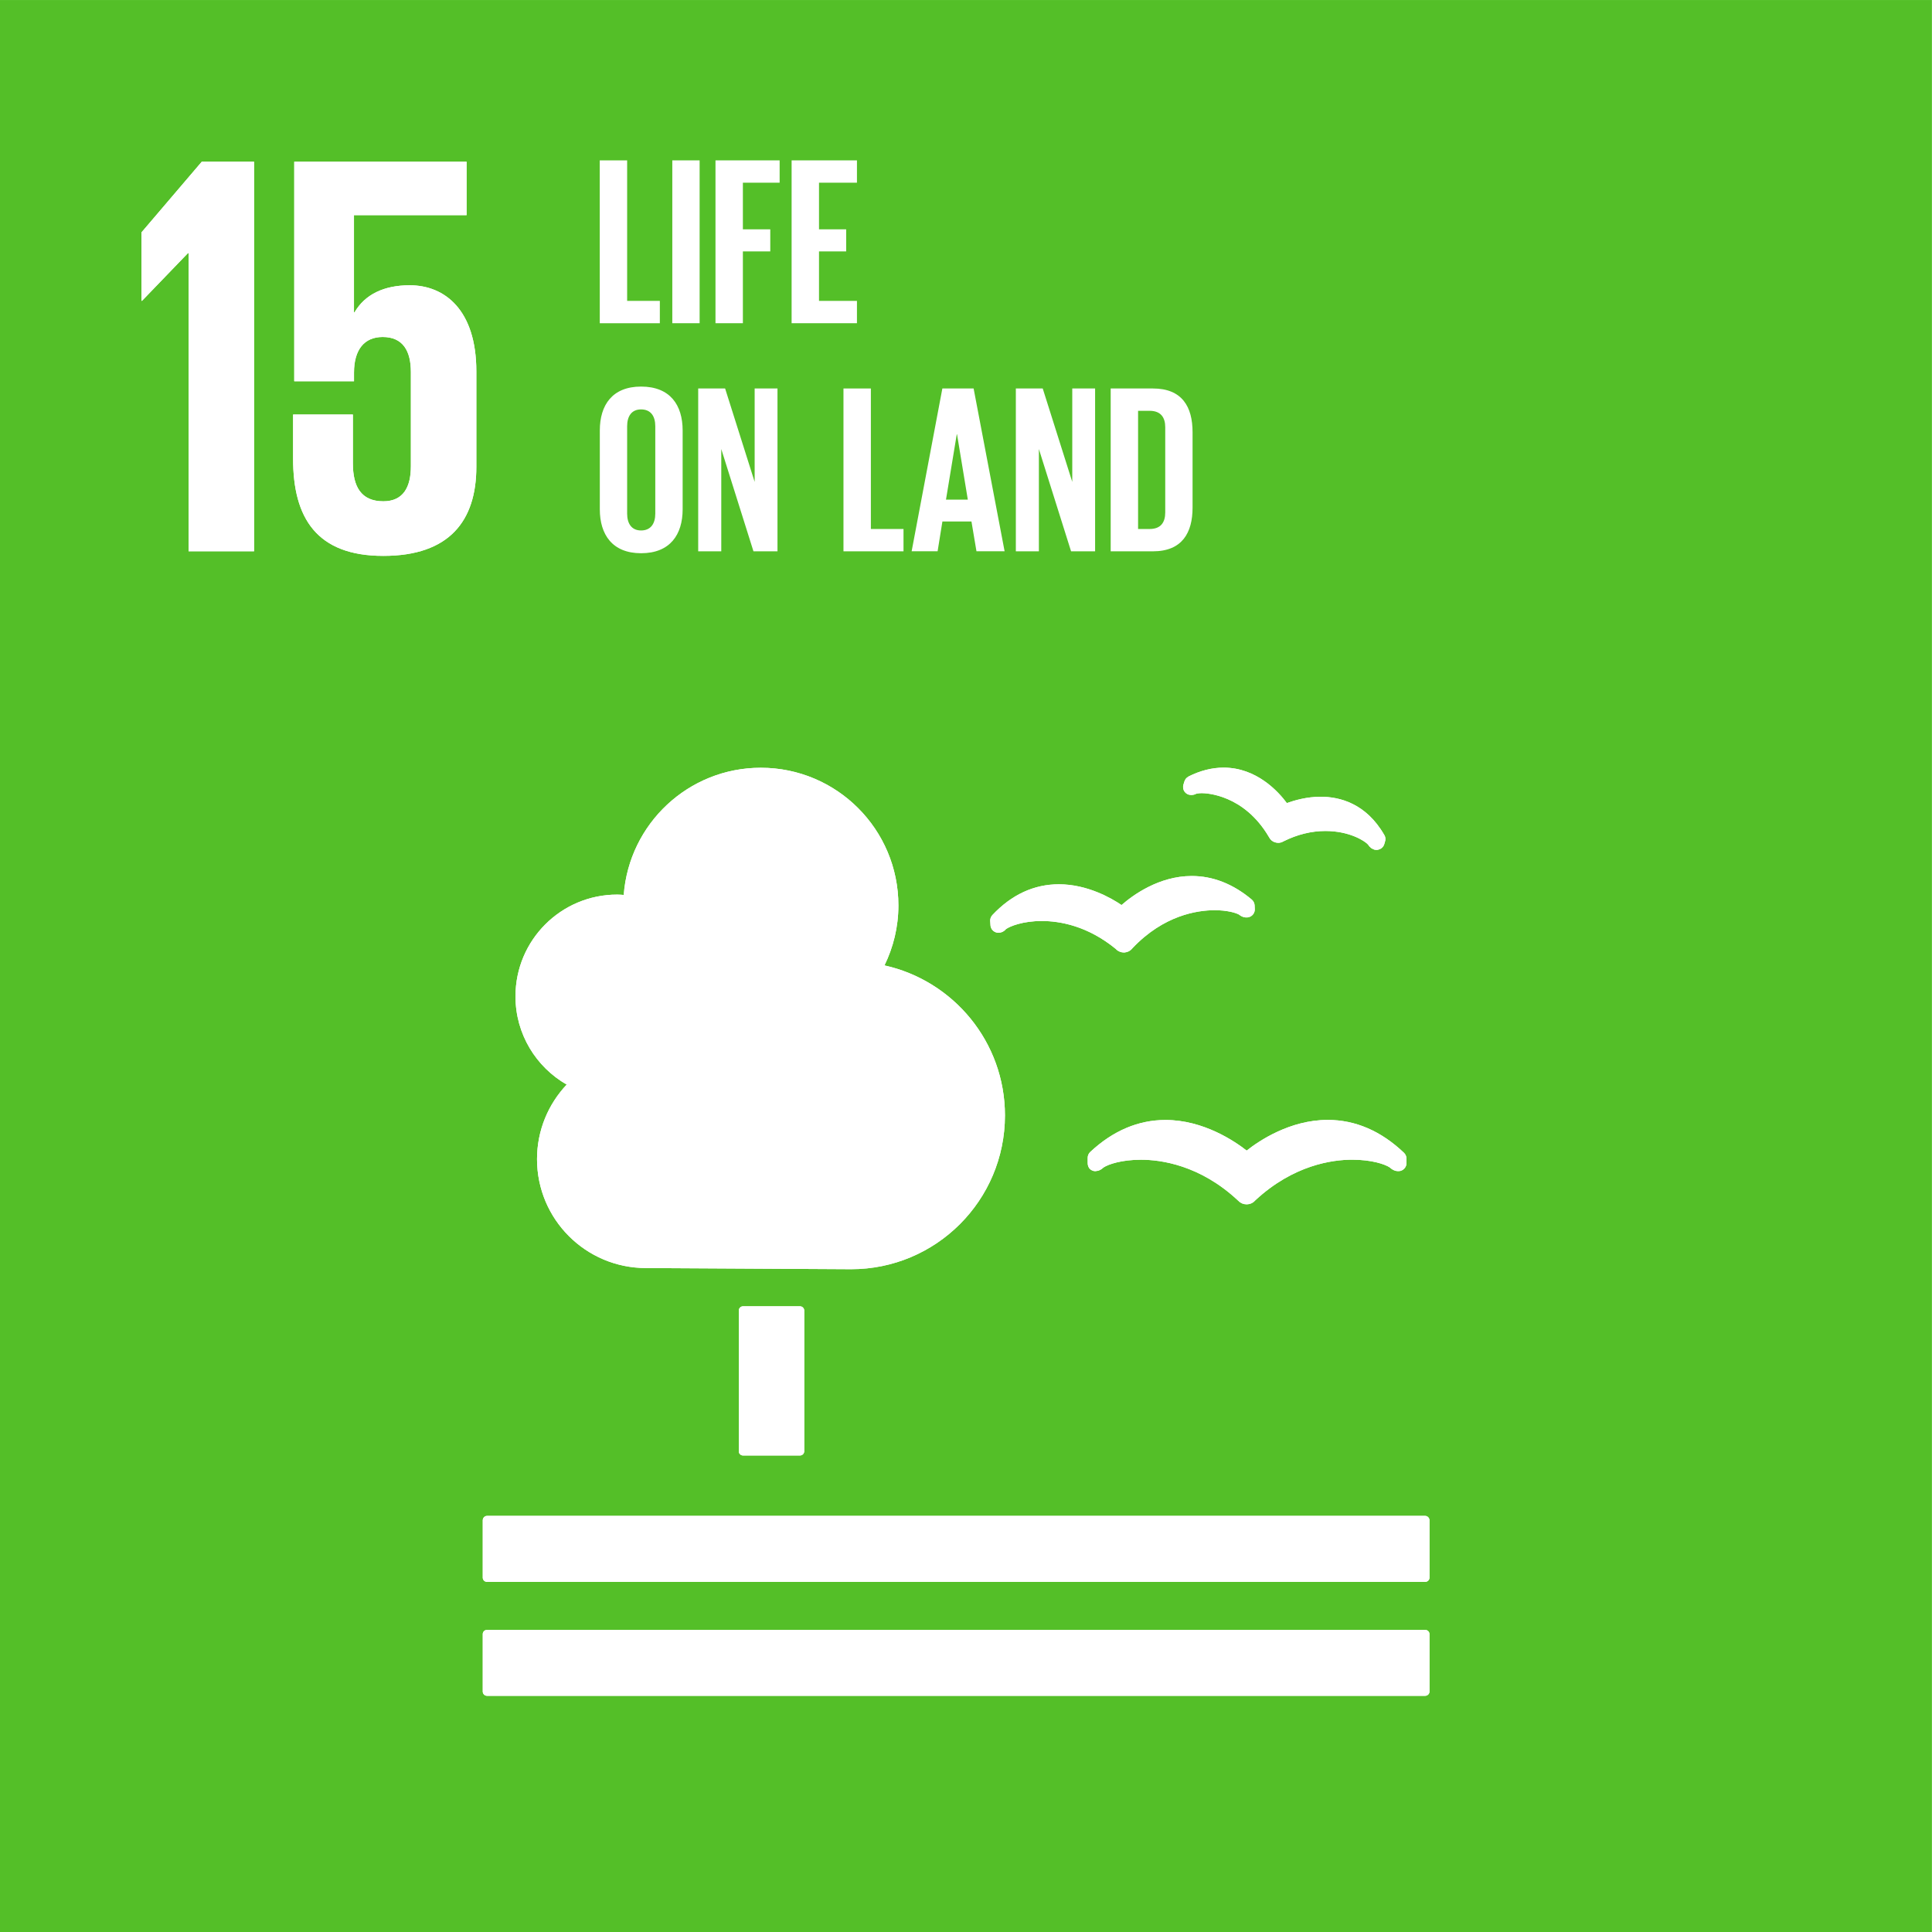
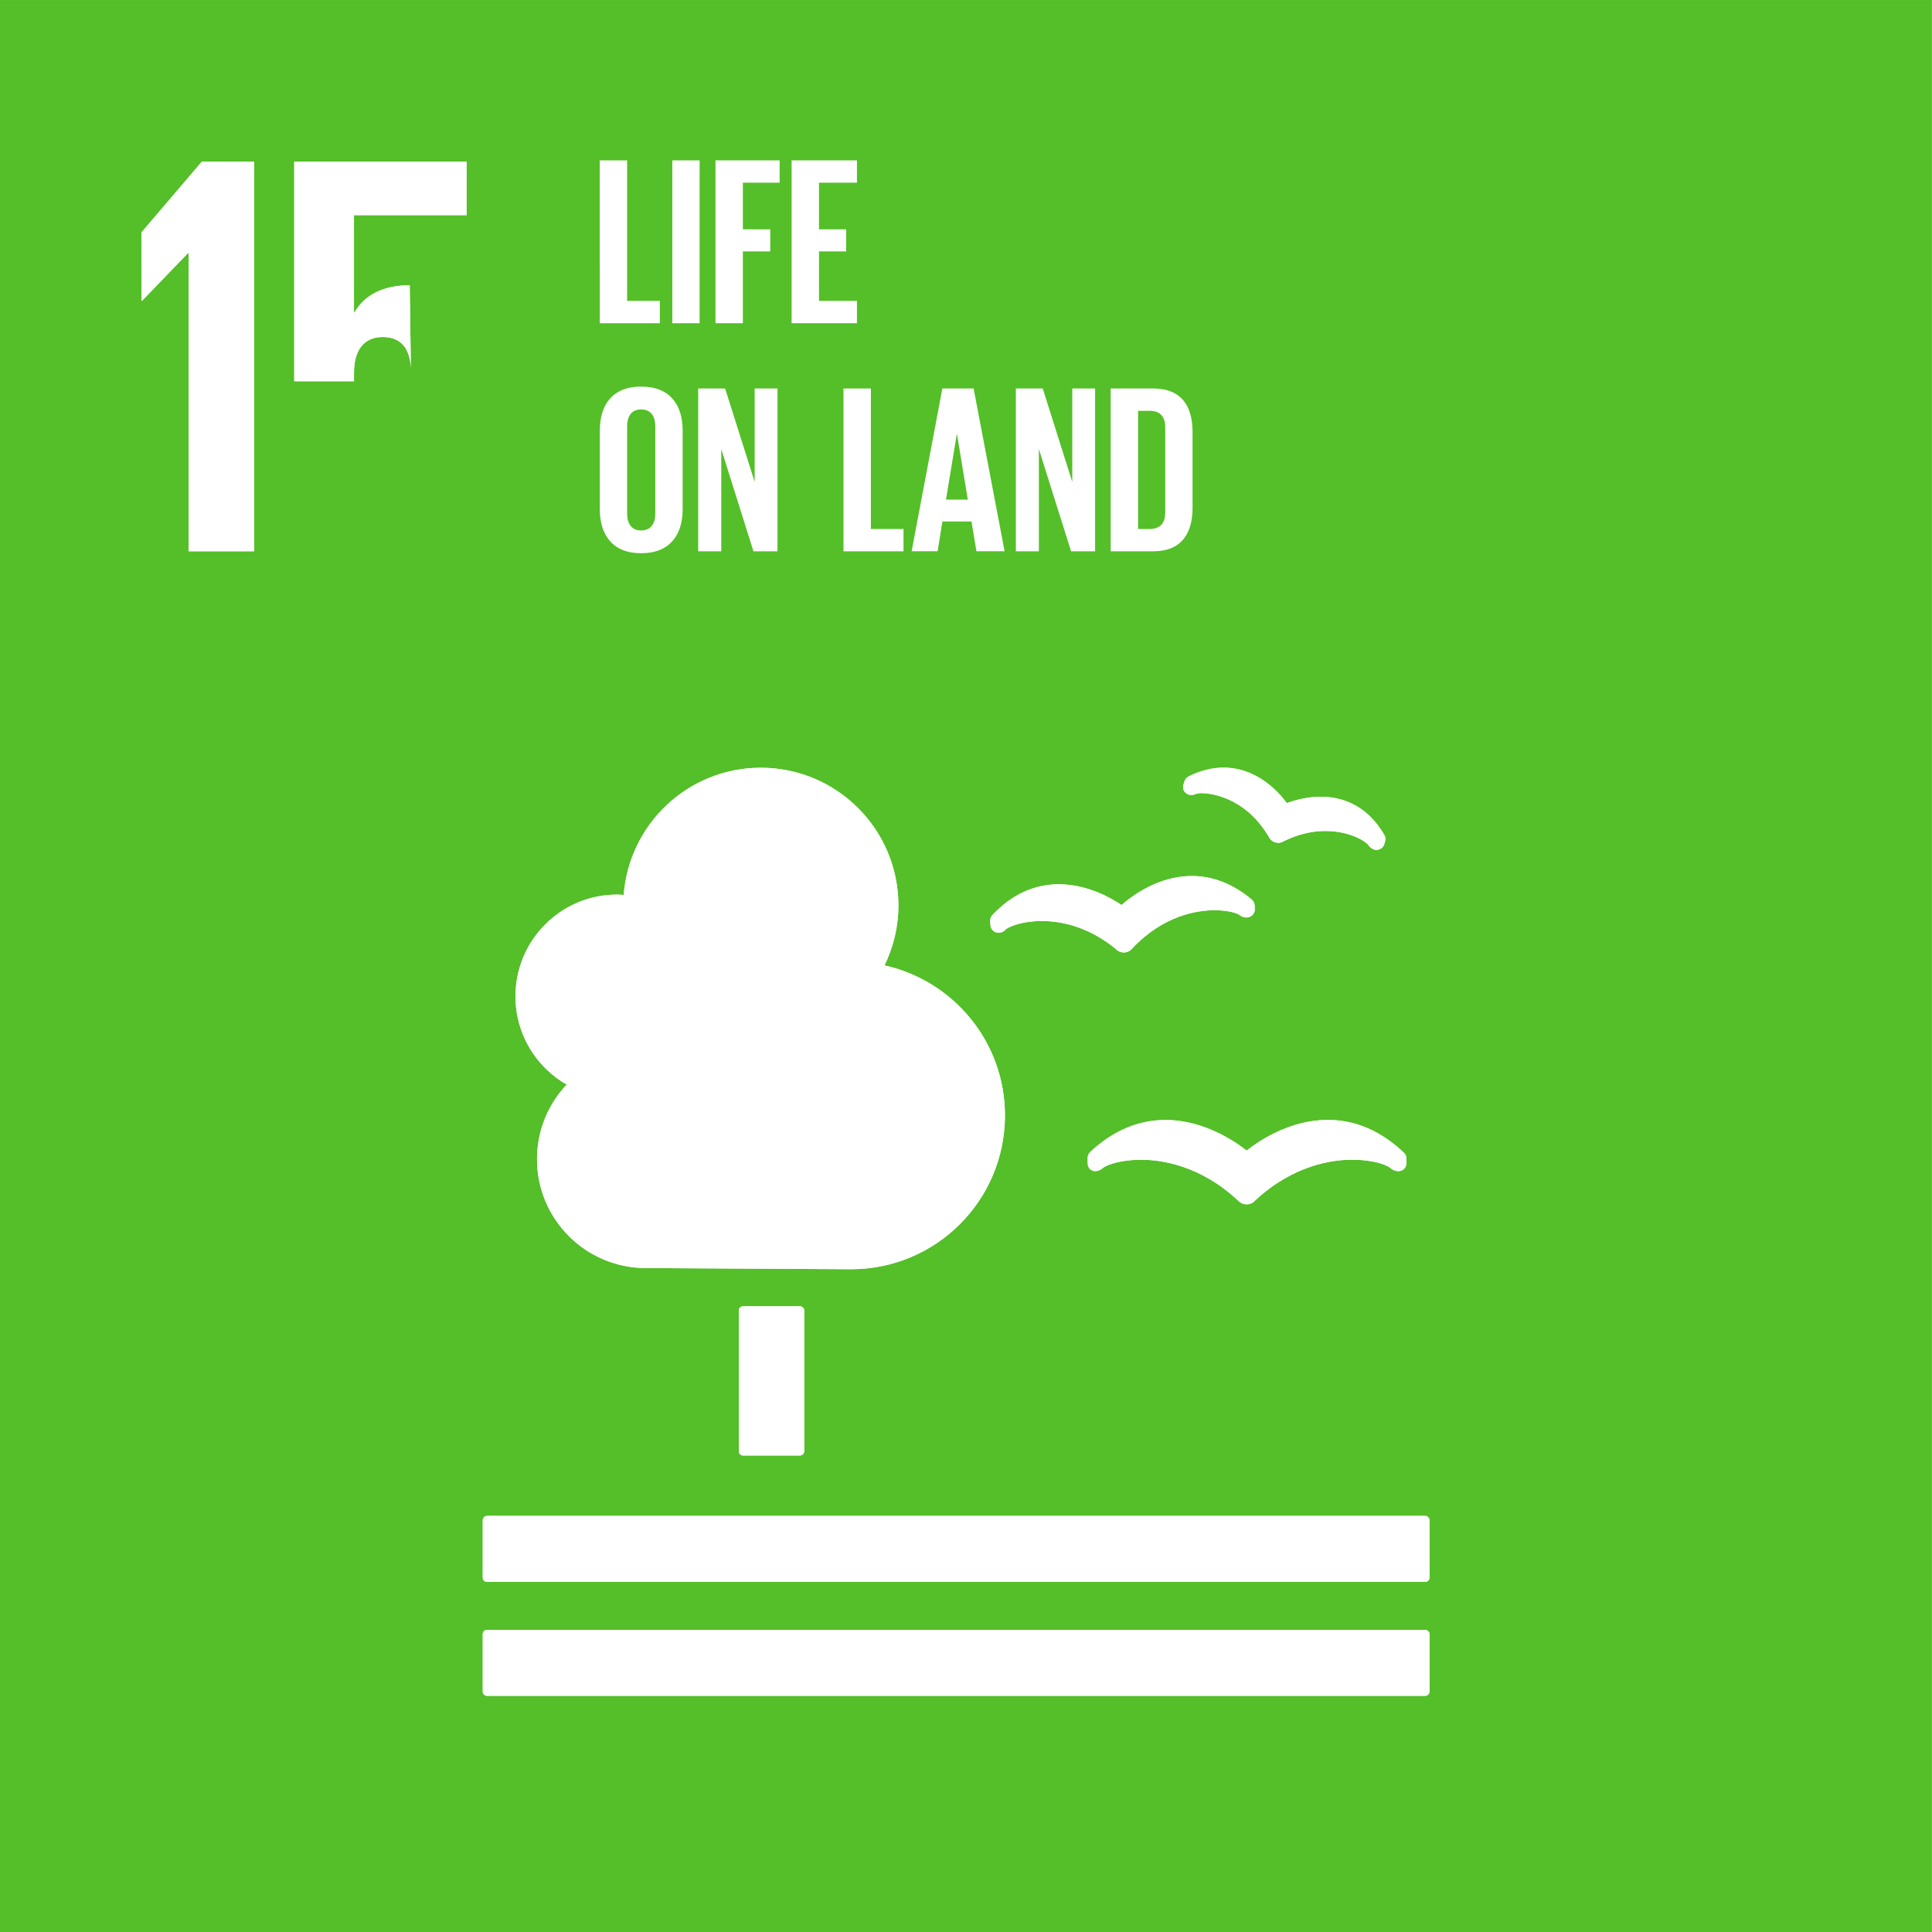
<svg xmlns="http://www.w3.org/2000/svg" width="56.77mm" height="56.772mm" viewBox="0 0 56.77 56.772" version="1.1" id="svg28797">
  <defs id="defs28791" />
  <g id="layer1" transform="translate(143.2896,10.33264)">
    <path style="fill:#54bf28;fill-opacity:1;fill-rule:nonzero;stroke:none;stroke-width:0.353" d="m -86.52,46.44 h -56.77 v -56.772 h 56.77 z m 0,0" id="path14093" />
    <path style="fill:#ffffff;fill-opacity:1;fill-rule:nonzero;stroke:none;stroke-width:0.353" d="m -139.133,-3.503 v 2.009 h 0.017 l 1.35,-1.401 h 0.018 v 8.762 h 1.924 V -5.58 h -1.537 z m 0,0" id="path14143" />
-     <path style="fill:#ffffff;fill-opacity:1;fill-rule:nonzero;stroke:none;stroke-width:0.353" d="m -131.25,-1.95 c -0.759,0 -1.316,0.27 -1.621,0.794 h -0.017 v -2.854 h 3.309 v -1.57 h -5.064 v 6.451 h 1.756 v -0.255 c 0,-0.674 0.303,-1.046 0.843,-1.046 0.591,0 0.828,0.405 0.828,1.029 V 3.369 c 0,0.606 -0.219,1.029 -0.81,1.029 -0.659,0 -0.894,-0.44 -0.894,-1.115 v -1.435 h -1.757 v 1.301 c 0,1.738 0.693,2.853 2.651,2.853 1.942,0 2.734,-1.031 2.734,-2.617 V 0.583 c 0,-1.807 -0.927,-2.533 -1.958,-2.533" id="path14145" />
+     <path style="fill:#ffffff;fill-opacity:1;fill-rule:nonzero;stroke:none;stroke-width:0.353" d="m -131.25,-1.95 c -0.759,0 -1.316,0.27 -1.621,0.794 h -0.017 v -2.854 h 3.309 v -1.57 h -5.064 v 6.451 h 1.756 v -0.255 c 0,-0.674 0.303,-1.046 0.843,-1.046 0.591,0 0.828,0.405 0.828,1.0.294 V 3.369 c 0,0.606 -0.219,1.0.294 -0.81,1.0.294 -0.659,0 -0.894,-0.44 -0.894,-1.115 v -1.435 h -1.757 v 1.301 c 0,1.738 0.693,2.853 2.651,2.853 1.942,0 2.734,-1.031 2.734,-2.617 V 0.583 c 0,-1.807 -0.927,-2.533 -1.958,-2.533" id="path14145" />
    <path style="fill:#ffffff;fill-opacity:1;fill-rule:nonzero;stroke:none;stroke-width:0.353" d="m -119.782,28.053 c 0.069,0 0.125,0.057 0.125,0.125 v 4.134 c 0,0.07 -0.057,0.125 -0.125,0.125 h -1.673 c -0.069,0 -0.125,-0.055 -0.125,-0.125 v -4.134 c 0,-0.069 0.057,-0.125 0.125,-0.125 z m 0,0" id="path14243" />
    <path style="fill:#ffffff;fill-opacity:1;fill-rule:nonzero;stroke:none;stroke-width:0.353" d="m -101.411,34.212 h -27.568 c -0.069,0 -0.125,0.059 -0.125,0.13 v 1.685 c 0,0.069 0.057,0.124 0.125,0.124 h 27.568 c 0.069,0 0.127,-0.055 0.127,-0.124 v -1.685 c 0,-0.07 -0.058,-0.13 -0.127,-0.13" id="path14245" />
    <path style="fill:#ffffff;fill-opacity:1;fill-rule:nonzero;stroke:none;stroke-width:0.353" d="m -101.411,37.562 h -27.568 c -0.069,0 -0.125,0.055 -0.125,0.124 v 1.689 c 0,0.068 0.057,0.124 0.125,0.124 h 27.568 c 0.069,0 0.127,-0.057 0.127,-0.124 v -1.689 c 0,-0.069 -0.058,-0.124 -0.127,-0.124" id="path14247" />
    <path style="fill:#ffffff;fill-opacity:1;fill-rule:nonzero;stroke:none;stroke-width:0.353" d="m -106.656,23.478 c -0.344,-0.27 -1.264,-0.9 -2.385,-0.9 -0.801,0 -1.546,0.317 -2.213,0.941 -0.048,0.045 -0.074,0.107 -0.074,0.174 v 0.15 c 0,0.073 0.025,0.142 0.079,0.187 0.061,0.045 0.123,0.063 0.194,0.045 0.017,-0.001 0.036,-0.007 0.052,-0.012 0.051,-0.018 0.098,-0.05 0.138,-0.088 0.145,-0.097 0.539,-0.229 1.104,-0.229 0.584,0 1.731,0.156 2.84,1.189 l 0.026,0.023 c 0.062,0.065 0.147,0.099 0.24,0.099 0.087,0 0.176,-0.036 0.233,-0.098 l 0.022,-0.022 c 1.116,-1.036 2.261,-1.192 2.844,-1.192 0.569,0 0.963,0.132 1.108,0.229 0.039,0.039 0.088,0.07 0.152,0.094 0.025,0.007 0.095,0.022 0.161,0.006 0.102,-0.029 0.175,-0.121 0.175,-0.227 v -0.134 c 0,-0.063 -0.028,-0.127 -0.074,-0.171 -0.674,-0.641 -1.426,-0.966 -2.241,-0.966 -1.111,0 -2.026,0.62 -2.38,0.901" id="path14249" />
    <path style="fill:#ffffff;fill-opacity:1;fill-rule:nonzero;stroke:none;stroke-width:0.353" d="m -108.367,12.489 c -0.058,0.028 -0.101,0.081 -0.12,0.146 l -0.028,0.091 c -0.021,0.073 -0.008,0.149 0.036,0.208 0.043,0.055 0.103,0.09 0.171,0.092 0.012,0.001 0.025,0.005 0.035,0.001 0.047,-0.001 0.091,-0.011 0.134,-0.035 0.023,-0.004 0.074,-0.018 0.167,-0.018 0.123,0 1.235,0.037 1.969,1.287 l 0.01,0.017 c 0.04,0.073 0.102,0.123 0.176,0.142 0.021,0.007 0.062,0.014 0.088,0.014 0.05,0 0.102,-0.014 0.138,-0.035 l 0.019,-0.01 c 0.401,-0.2 0.817,-0.303 1.229,-0.303 0.696,0 1.151,0.284 1.257,0.402 0.022,0.04 0.055,0.074 0.092,0.102 0.023,0.014 0.065,0.035 0.09,0.044 0.012,0.003 0.028,0.004 0.041,0.006 0.007,10e-4 0.017,10e-4 0.025,10e-4 0.037,0 0.073,-0.01 0.109,-0.028 0.057,-0.029 0.099,-0.08 0.117,-0.142 l 0.023,-0.08 c 0.007,-0.022 0.01,-0.044 0.01,-0.068 0,-0.043 -0.011,-0.085 -0.033,-0.119 -0.535,-0.93 -1.312,-1.124 -1.869,-1.124 -0.416,0 -0.779,0.109 -0.994,0.186 -0.252,-0.339 -0.89,-1.042 -1.859,-1.042 -0.34,0 -0.688,0.088 -1.034,0.262" id="path14251" />
    <path style="fill:#ffffff;fill-opacity:1;fill-rule:nonzero;stroke:none;stroke-width:0.353" d="m -114.192,16.731 0.008,0.124 c 0.004,0.077 0.044,0.145 0.11,0.186 0.054,0.035 0.124,0.045 0.185,0.028 0.014,-0.003 0.029,-0.008 0.041,-0.012 0.047,-0.019 0.088,-0.05 0.119,-0.088 0.117,-0.084 0.495,-0.238 1.051,-0.238 0.536,0 1.35,0.143 2.18,0.824 l 0.019,0.021 c 0.059,0.051 0.135,0.08 0.212,0.08 h 0.021 c 0.087,-0.007 0.167,-0.047 0.216,-0.105 l 0.018,-0.021 c 0.919,-0.972 1.91,-1.116 2.417,-1.116 0.362,0 0.619,0.074 0.719,0.131 0.037,0.033 0.084,0.058 0.143,0.074 0.017,0.004 0.057,0.011 0.101,0.007 0.018,-0.003 0.04,-0.008 0.058,-0.014 0.099,-0.035 0.163,-0.131 0.156,-0.237 l -0.005,-0.109 c -0.004,-0.063 -0.035,-0.121 -0.083,-0.164 -0.548,-0.46 -1.141,-0.693 -1.764,-0.693 -0.97,0 -1.743,0.573 -2.063,0.853 -0.294,-0.2 -1.005,-0.61 -1.84,-0.61 -0.733,0 -1.392,0.305 -1.955,0.904 -0.044,0.047 -0.068,0.112 -0.065,0.176" id="path14253" />
    <path style="fill:#ffffff;fill-opacity:1;fill-rule:nonzero;stroke:none;stroke-width:0.353" d="m -128.142,18.944 c 0,-1.651 1.338,-2.989 2.989,-2.989 0.063,0 0.127,0.006 0.192,0.01 0.157,-2.089 1.898,-3.737 4.028,-3.737 2.232,0 4.043,1.811 4.043,4.045 0,0.633 -0.149,1.229 -0.409,1.763 2.024,0.448 3.54,2.25 3.54,4.408 0,2.496 -2.024,4.519 -4.52,4.519 -0.182,0 -6.03,-0.034 -6.03,-0.034 -1.768,-0.001 -3.2,-1.433 -3.2,-3.2 0,-0.849 0.332,-1.618 0.872,-2.191 -0.898,-0.515 -1.505,-1.481 -1.505,-2.592" id="path14255" />
    <path style="fill:#ffffff;fill-opacity:1;fill-rule:nonzero;stroke:none;stroke-width:0.353" d="m -139.133,-3.503 v 2.009 h 0.017 l 1.35,-1.401 h 0.018 v 8.762 h 1.924 V -5.58 h -1.537 z m 0,0" id="path15857" />
-     <path style="fill:#ffffff;fill-opacity:1;fill-rule:nonzero;stroke:none;stroke-width:0.353" d="m -131.25,-1.95 c -0.759,0 -1.316,0.27 -1.621,0.794 h -0.017 v -2.854 h 3.309 v -1.57 h -5.064 v 6.451 h 1.756 v -0.255 c 0,-0.674 0.303,-1.046 0.843,-1.046 0.591,0 0.828,0.405 0.828,1.029 V 3.369 c 0,0.606 -0.219,1.029 -0.81,1.029 -0.659,0 -0.894,-0.44 -0.894,-1.115 v -1.435 h -1.757 v 1.301 c 0,1.738 0.693,2.853 2.651,2.853 1.942,0 2.734,-1.031 2.734,-2.617 V 0.583 c 0,-1.807 -0.927,-2.533 -1.958,-2.533" id="path15859" />
+     <path style="fill:#ffffff;fill-opacity:1;fill-rule:nonzero;stroke:none;stroke-width:0.353" d="m -131.25,-1.95 c -0.759,0 -1.316,0.27 -1.621,0.794 h -0.017 v -2.854 h 3.309 v -1.57 h -5.064 v 6.451 h 1.756 v -0.255 c 0,-0.674 0.303,-1.046 0.843,-1.046 0.591,0 0.828,0.405 0.828,1.0.294 V 3.369 c 0,0.606 -0.219,1.0.294 -0.81,1.0.294 -0.659,0 -0.894,-0.44 -0.894,-1.115 v -1.435 h -1.757 v 1.301 c 0,1.738 0.693,2.853 2.651,2.853 1.942,0 2.734,-1.031 2.734,-2.617 V 0.583 c 0,-1.807 -0.927,-2.533 -1.958,-2.533" id="path15859" />
    <path style="fill:#ffffff;fill-opacity:1;fill-rule:nonzero;stroke:none;stroke-width:0.353" d="m -119.782,28.053 c 0.069,0 0.125,0.057 0.125,0.125 v 4.134 c 0,0.07 -0.057,0.125 -0.125,0.125 h -1.673 c -0.069,0 -0.125,-0.055 -0.125,-0.125 v -4.134 c 0,-0.069 0.057,-0.125 0.125,-0.125 z m 0,0" id="path15957" />
    <path style="fill:#ffffff;fill-opacity:1;fill-rule:nonzero;stroke:none;stroke-width:0.353" d="m -101.411,34.212 h -27.568 c -0.069,0 -0.125,0.059 -0.125,0.13 v 1.685 c 0,0.069 0.057,0.124 0.125,0.124 h 27.568 c 0.069,0 0.127,-0.055 0.127,-0.124 v -1.685 c 0,-0.07 -0.058,-0.13 -0.127,-0.13" id="path15959" />
    <path style="fill:#ffffff;fill-opacity:1;fill-rule:nonzero;stroke:none;stroke-width:0.353" d="m -101.411,37.562 h -27.568 c -0.069,0 -0.125,0.055 -0.125,0.124 v 1.689 c 0,0.068 0.057,0.124 0.125,0.124 h 27.568 c 0.069,0 0.127,-0.057 0.127,-0.124 v -1.689 c 0,-0.069 -0.058,-0.124 -0.127,-0.124" id="path15961" />
    <path style="fill:#ffffff;fill-opacity:1;fill-rule:nonzero;stroke:none;stroke-width:0.353" d="m -106.656,23.478 c -0.344,-0.27 -1.264,-0.9 -2.385,-0.9 -0.801,0 -1.546,0.317 -2.213,0.941 -0.048,0.045 -0.074,0.107 -0.074,0.174 v 0.15 c 0,0.073 0.025,0.142 0.079,0.187 0.061,0.045 0.123,0.063 0.194,0.045 0.017,-0.001 0.036,-0.007 0.052,-0.012 0.051,-0.018 0.098,-0.05 0.138,-0.088 0.145,-0.097 0.539,-0.229 1.104,-0.229 0.584,0 1.731,0.156 2.84,1.189 l 0.026,0.023 c 0.062,0.065 0.147,0.099 0.24,0.099 0.087,0 0.176,-0.036 0.233,-0.098 l 0.022,-0.022 c 1.116,-1.036 2.261,-1.192 2.844,-1.192 0.569,0 0.963,0.132 1.108,0.229 0.039,0.039 0.088,0.07 0.152,0.094 0.025,0.007 0.095,0.022 0.161,0.006 0.102,-0.029 0.175,-0.121 0.175,-0.227 v -0.134 c 0,-0.063 -0.028,-0.127 -0.074,-0.171 -0.674,-0.641 -1.426,-0.966 -2.241,-0.966 -1.111,0 -2.026,0.62 -2.38,0.901" id="path15963" />
    <path style="fill:#ffffff;fill-opacity:1;fill-rule:nonzero;stroke:none;stroke-width:0.353" d="m -108.367,12.489 c -0.058,0.028 -0.101,0.081 -0.12,0.146 l -0.028,0.091 c -0.021,0.073 -0.008,0.149 0.036,0.208 0.043,0.055 0.103,0.09 0.171,0.092 0.012,0.001 0.025,0.005 0.035,0.001 0.047,-0.001 0.091,-0.011 0.134,-0.035 0.023,-0.004 0.074,-0.018 0.167,-0.018 0.123,0 1.235,0.037 1.969,1.287 l 0.01,0.017 c 0.04,0.073 0.102,0.123 0.176,0.142 0.021,0.007 0.062,0.014 0.088,0.014 0.05,0 0.102,-0.014 0.138,-0.035 l 0.019,-0.01 c 0.401,-0.2 0.817,-0.303 1.229,-0.303 0.696,0 1.151,0.284 1.257,0.402 0.022,0.04 0.055,0.074 0.092,0.102 0.023,0.014 0.065,0.035 0.09,0.044 0.012,0.003 0.028,0.004 0.041,0.006 0.007,10e-4 0.017,10e-4 0.025,10e-4 0.037,0 0.073,-0.01 0.109,-0.028 0.057,-0.029 0.099,-0.08 0.117,-0.142 l 0.023,-0.08 c 0.007,-0.022 0.01,-0.044 0.01,-0.068 0,-0.043 -0.011,-0.085 -0.033,-0.119 -0.535,-0.93 -1.312,-1.124 -1.869,-1.124 -0.416,0 -0.779,0.109 -0.994,0.186 -0.252,-0.339 -0.89,-1.042 -1.859,-1.042 -0.34,0 -0.688,0.088 -1.034,0.262" id="path15965" />
    <path style="fill:#ffffff;fill-opacity:1;fill-rule:nonzero;stroke:none;stroke-width:0.353" d="m -114.192,16.731 0.008,0.124 c 0.004,0.077 0.044,0.145 0.11,0.186 0.054,0.035 0.124,0.045 0.185,0.028 0.014,-0.003 0.029,-0.008 0.041,-0.012 0.047,-0.019 0.088,-0.05 0.119,-0.088 0.117,-0.084 0.495,-0.238 1.051,-0.238 0.536,0 1.35,0.143 2.18,0.824 l 0.019,0.021 c 0.059,0.051 0.135,0.08 0.212,0.08 h 0.021 c 0.087,-0.007 0.167,-0.047 0.216,-0.105 l 0.018,-0.021 c 0.919,-0.972 1.91,-1.116 2.417,-1.116 0.362,0 0.619,0.074 0.719,0.131 0.037,0.033 0.084,0.058 0.143,0.074 0.017,0.004 0.057,0.011 0.101,0.007 0.018,-0.003 0.04,-0.008 0.058,-0.014 0.099,-0.035 0.163,-0.131 0.156,-0.237 l -0.005,-0.109 c -0.004,-0.063 -0.035,-0.121 -0.083,-0.164 -0.548,-0.46 -1.141,-0.693 -1.764,-0.693 -0.97,0 -1.743,0.573 -2.063,0.853 -0.294,-0.2 -1.005,-0.61 -1.84,-0.61 -0.733,0 -1.392,0.305 -1.955,0.904 -0.044,0.047 -0.068,0.112 -0.065,0.176" id="path15967" />
    <path style="fill:#ffffff;fill-opacity:1;fill-rule:nonzero;stroke:none;stroke-width:0.353" d="m -128.142,18.944 c 0,-1.651 1.338,-2.989 2.989,-2.989 0.063,0 0.127,0.006 0.192,0.01 0.157,-2.089 1.898,-3.737 4.028,-3.737 2.232,0 4.043,1.811 4.043,4.045 0,0.633 -0.149,1.229 -0.409,1.763 2.024,0.448 3.54,2.25 3.54,4.408 0,2.496 -2.024,4.519 -4.52,4.519 -0.182,0 -6.03,-0.034 -6.03,-0.034 -1.768,-0.001 -3.2,-1.433 -3.2,-3.2 0,-0.849 0.332,-1.618 0.872,-2.191 -0.898,-0.515 -1.505,-1.481 -1.505,-2.592" id="path15969" />
    <path style="fill:#ffffff;fill-opacity:1;fill-rule:nonzero;stroke:none;stroke-width:0.353" d="m -125.666,-5.62 h 0.805 v 4.129 h 0.961 v 0.656 h -1.765 z m 0,0" id="path16559" />
    <path style="fill:#ffffff;fill-opacity:1;fill-rule:nonzero;stroke:none;stroke-width:0.353" d="m -123.534,-5.62 h 0.803 v 4.785 h -0.803 z m 0,0" id="path16561" />
    <path style="fill:#ffffff;fill-opacity:1;fill-rule:nonzero;stroke:none;stroke-width:0.353" d="m -122.265,-5.62 h 1.885 v 0.656 h -1.08 v 1.37 h 0.805 v 0.649 h -0.805 v 2.11 h -0.805 z m 0,0" id="path16563" />
    <path style="fill:#ffffff;fill-opacity:1;fill-rule:nonzero;stroke:none;stroke-width:0.353" d="m -120.028,-5.62 h 1.92 v 0.656 h -1.115 v 1.37 h 0.798 v 0.649 h -0.798 v 1.454 h 1.115 v 0.656 h -1.92 z m 0,0" id="path16565" />
    <path style="fill:#ffffff;fill-opacity:1;fill-rule:nonzero;stroke:none;stroke-width:0.353" d="m -124.034,4.76 v -2.569 c 0,-0.289 -0.128,-0.493 -0.418,-0.493 -0.281,0 -0.409,0.204 -0.409,0.493 v 2.569 c 0,0.289 0.128,0.495 0.409,0.495 0.289,0 0.418,-0.205 0.418,-0.495 m -1.63,-0.127 v -2.315 c 0,-0.748 0.367,-1.291 1.213,-1.291 0.854,0 1.221,0.543 1.221,1.291 v 2.315 c 0,0.741 -0.367,1.291 -1.221,1.291 -0.846,0 -1.213,-0.55 -1.213,-1.291" id="path16567" />
    <path style="fill:#ffffff;fill-opacity:1;fill-rule:nonzero;stroke:none;stroke-width:0.353" d="m -122.095,2.862 v 3.006 h -0.678 v -4.785 h 0.791 l 0.868,2.745 v -2.745 h 0.671 v 4.785 h -0.706 z m 0,0" id="path16569" />
    <path style="fill:#ffffff;fill-opacity:1;fill-rule:nonzero;stroke:none;stroke-width:0.353" d="m -118.504,1.083 h 0.805 v 4.129 h 0.959 v 0.656 h -1.764 z m 0,0" id="path16571" />
    <path style="fill:#ffffff;fill-opacity:1;fill-rule:nonzero;stroke:none;stroke-width:0.353" d="m -115.492,4.35 h 0.642 l -0.317,-1.92 h -0.008 z m -1.009,1.517 0.903,-4.785 h 0.918 l 0.911,4.785 h -0.827 l -0.147,-0.875 h -0.854 l -0.141,0.875 z m 0,0" id="path16573" />
    <path style="fill:#ffffff;fill-opacity:1;fill-rule:nonzero;stroke:none;stroke-width:0.353" d="m -112.762,2.862 v 3.006 h -0.677 v -4.785 h 0.79 l 0.868,2.745 v -2.745 h 0.671 v 4.785 h -0.706 z m 0,0" id="path16575" />
    <path style="fill:#ffffff;fill-opacity:1;fill-rule:nonzero;stroke:none;stroke-width:0.353" d="m -109.508,5.212 c 0.331,0 0.459,-0.197 0.459,-0.486 v -2.507 c 0,-0.281 -0.128,-0.48 -0.459,-0.48 h -0.339 v 3.473 z m 1.262,-2.844 v 2.216 c 0,0.734 -0.303,1.284 -1.164,1.284 h -1.242 v -4.785 h 1.242 c 0.861,0 1.164,0.543 1.164,1.284" id="path16577" />
  </g>
</svg>
